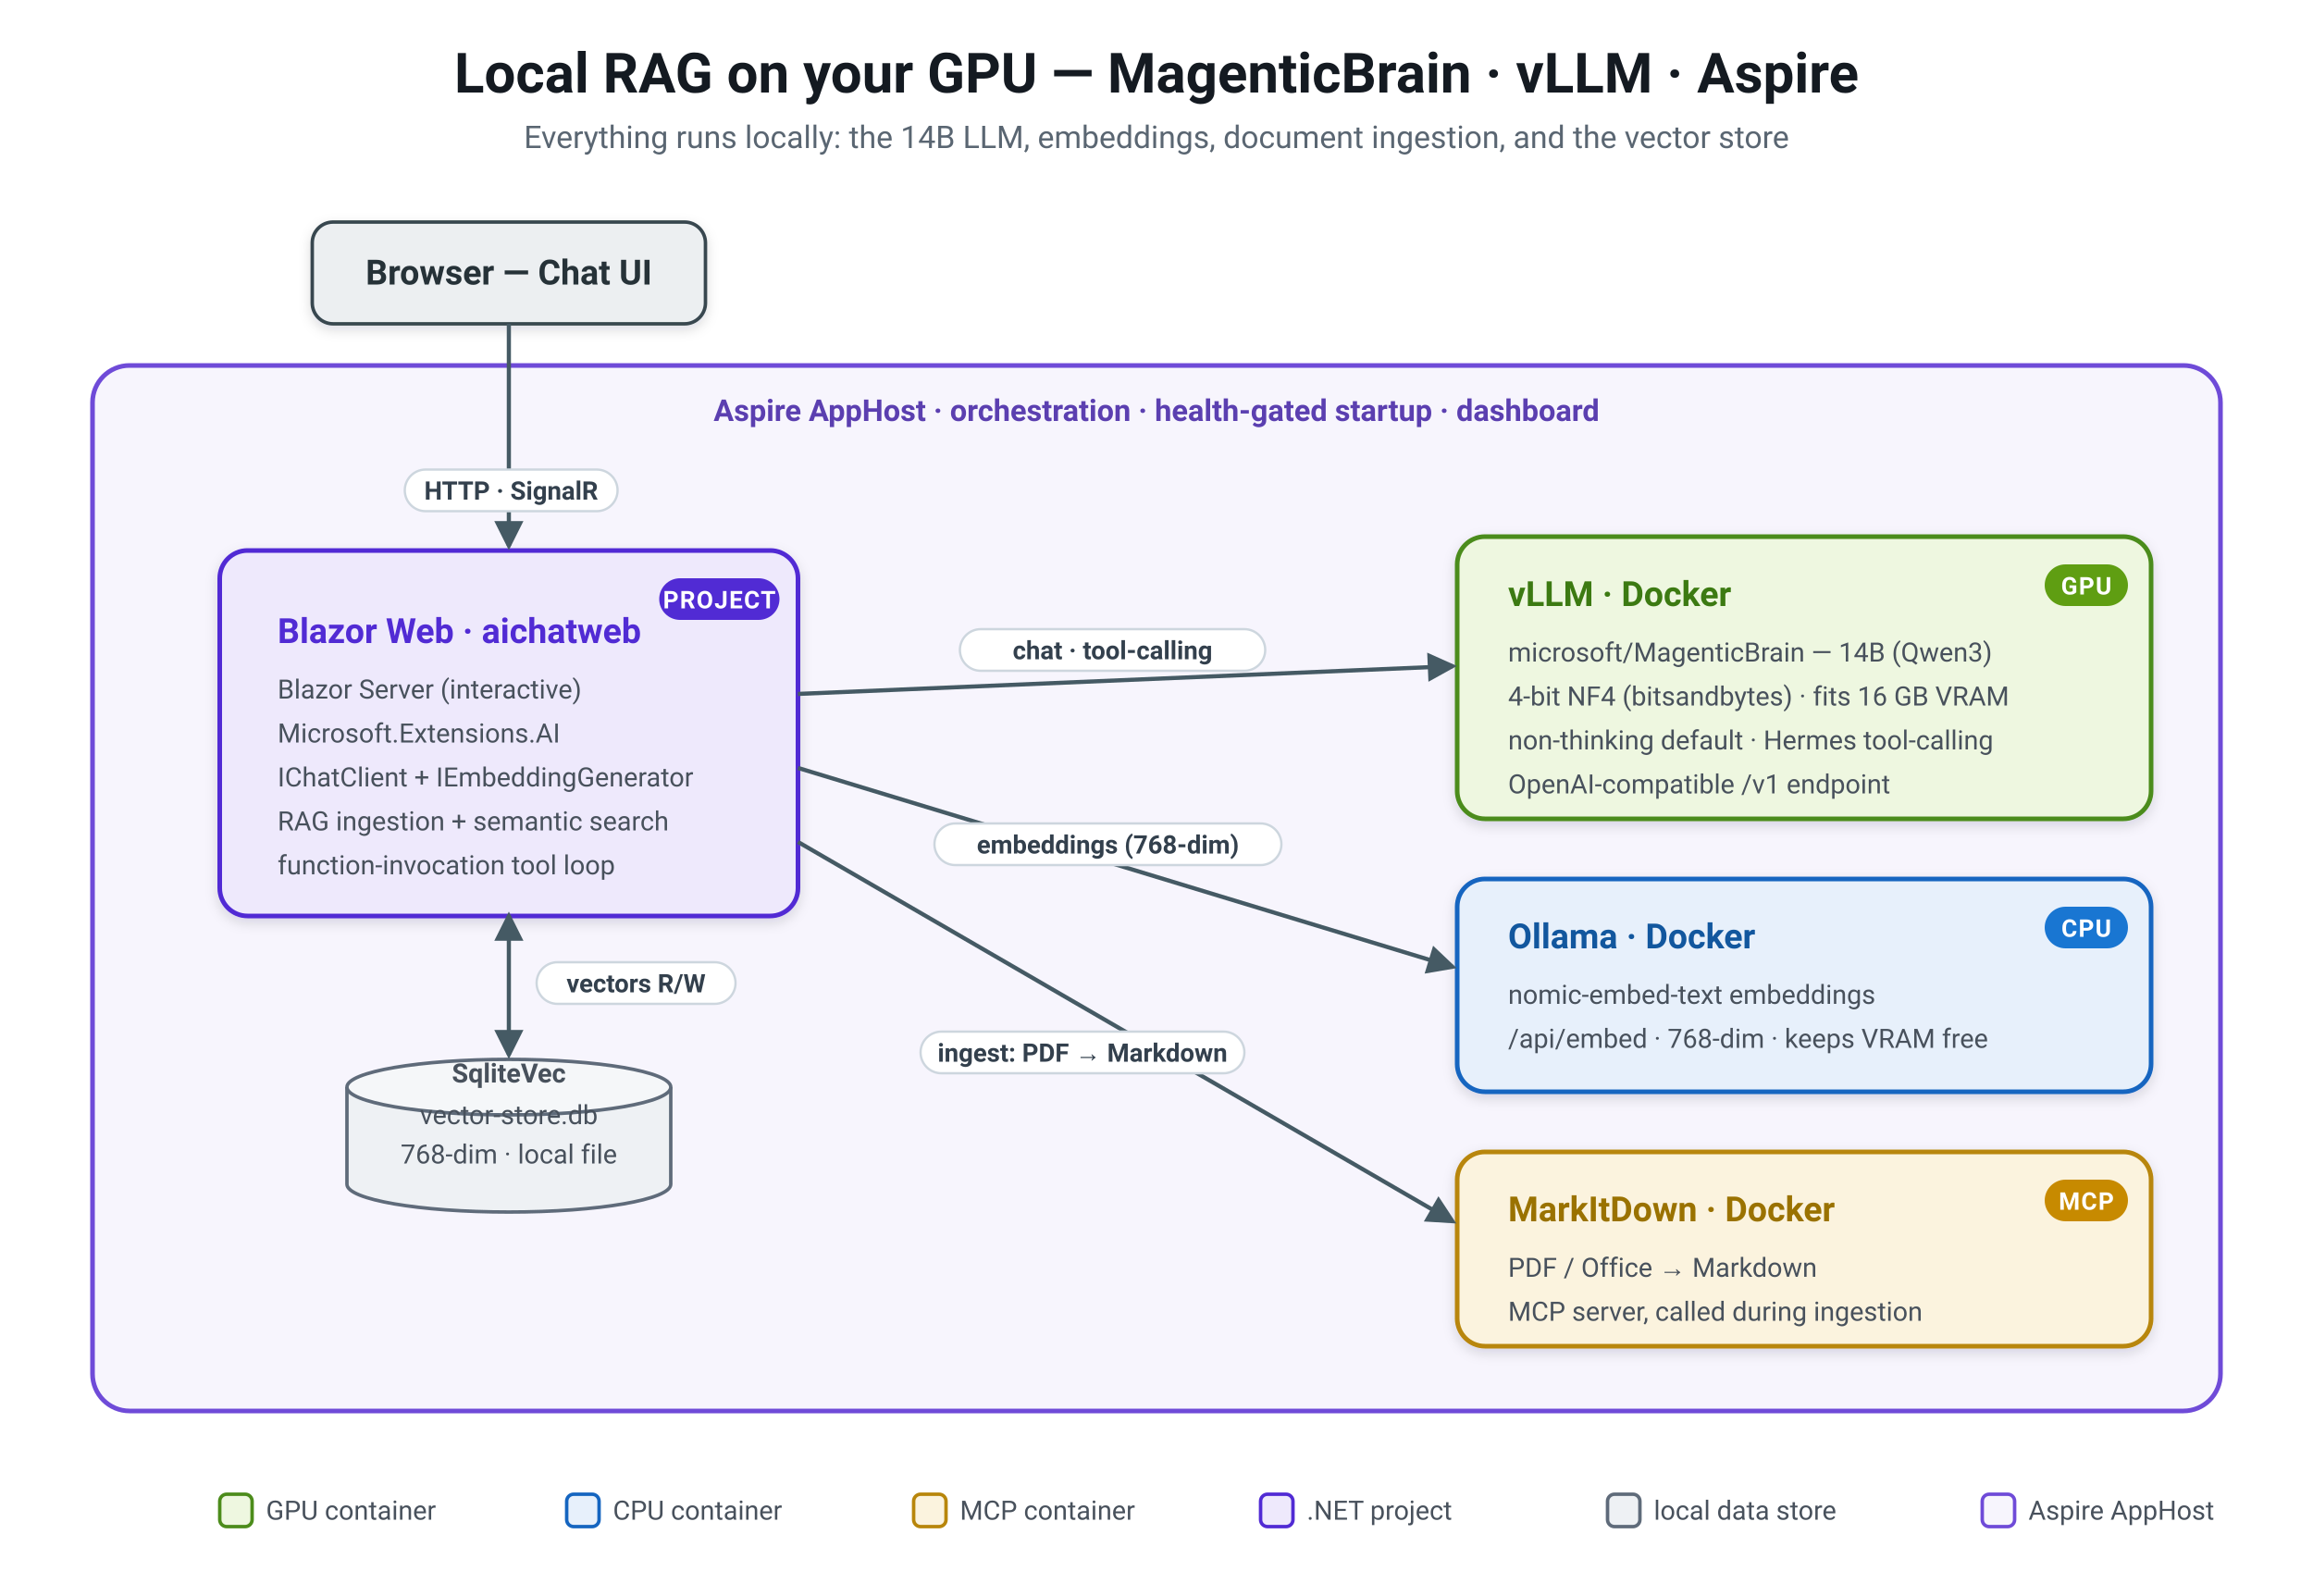
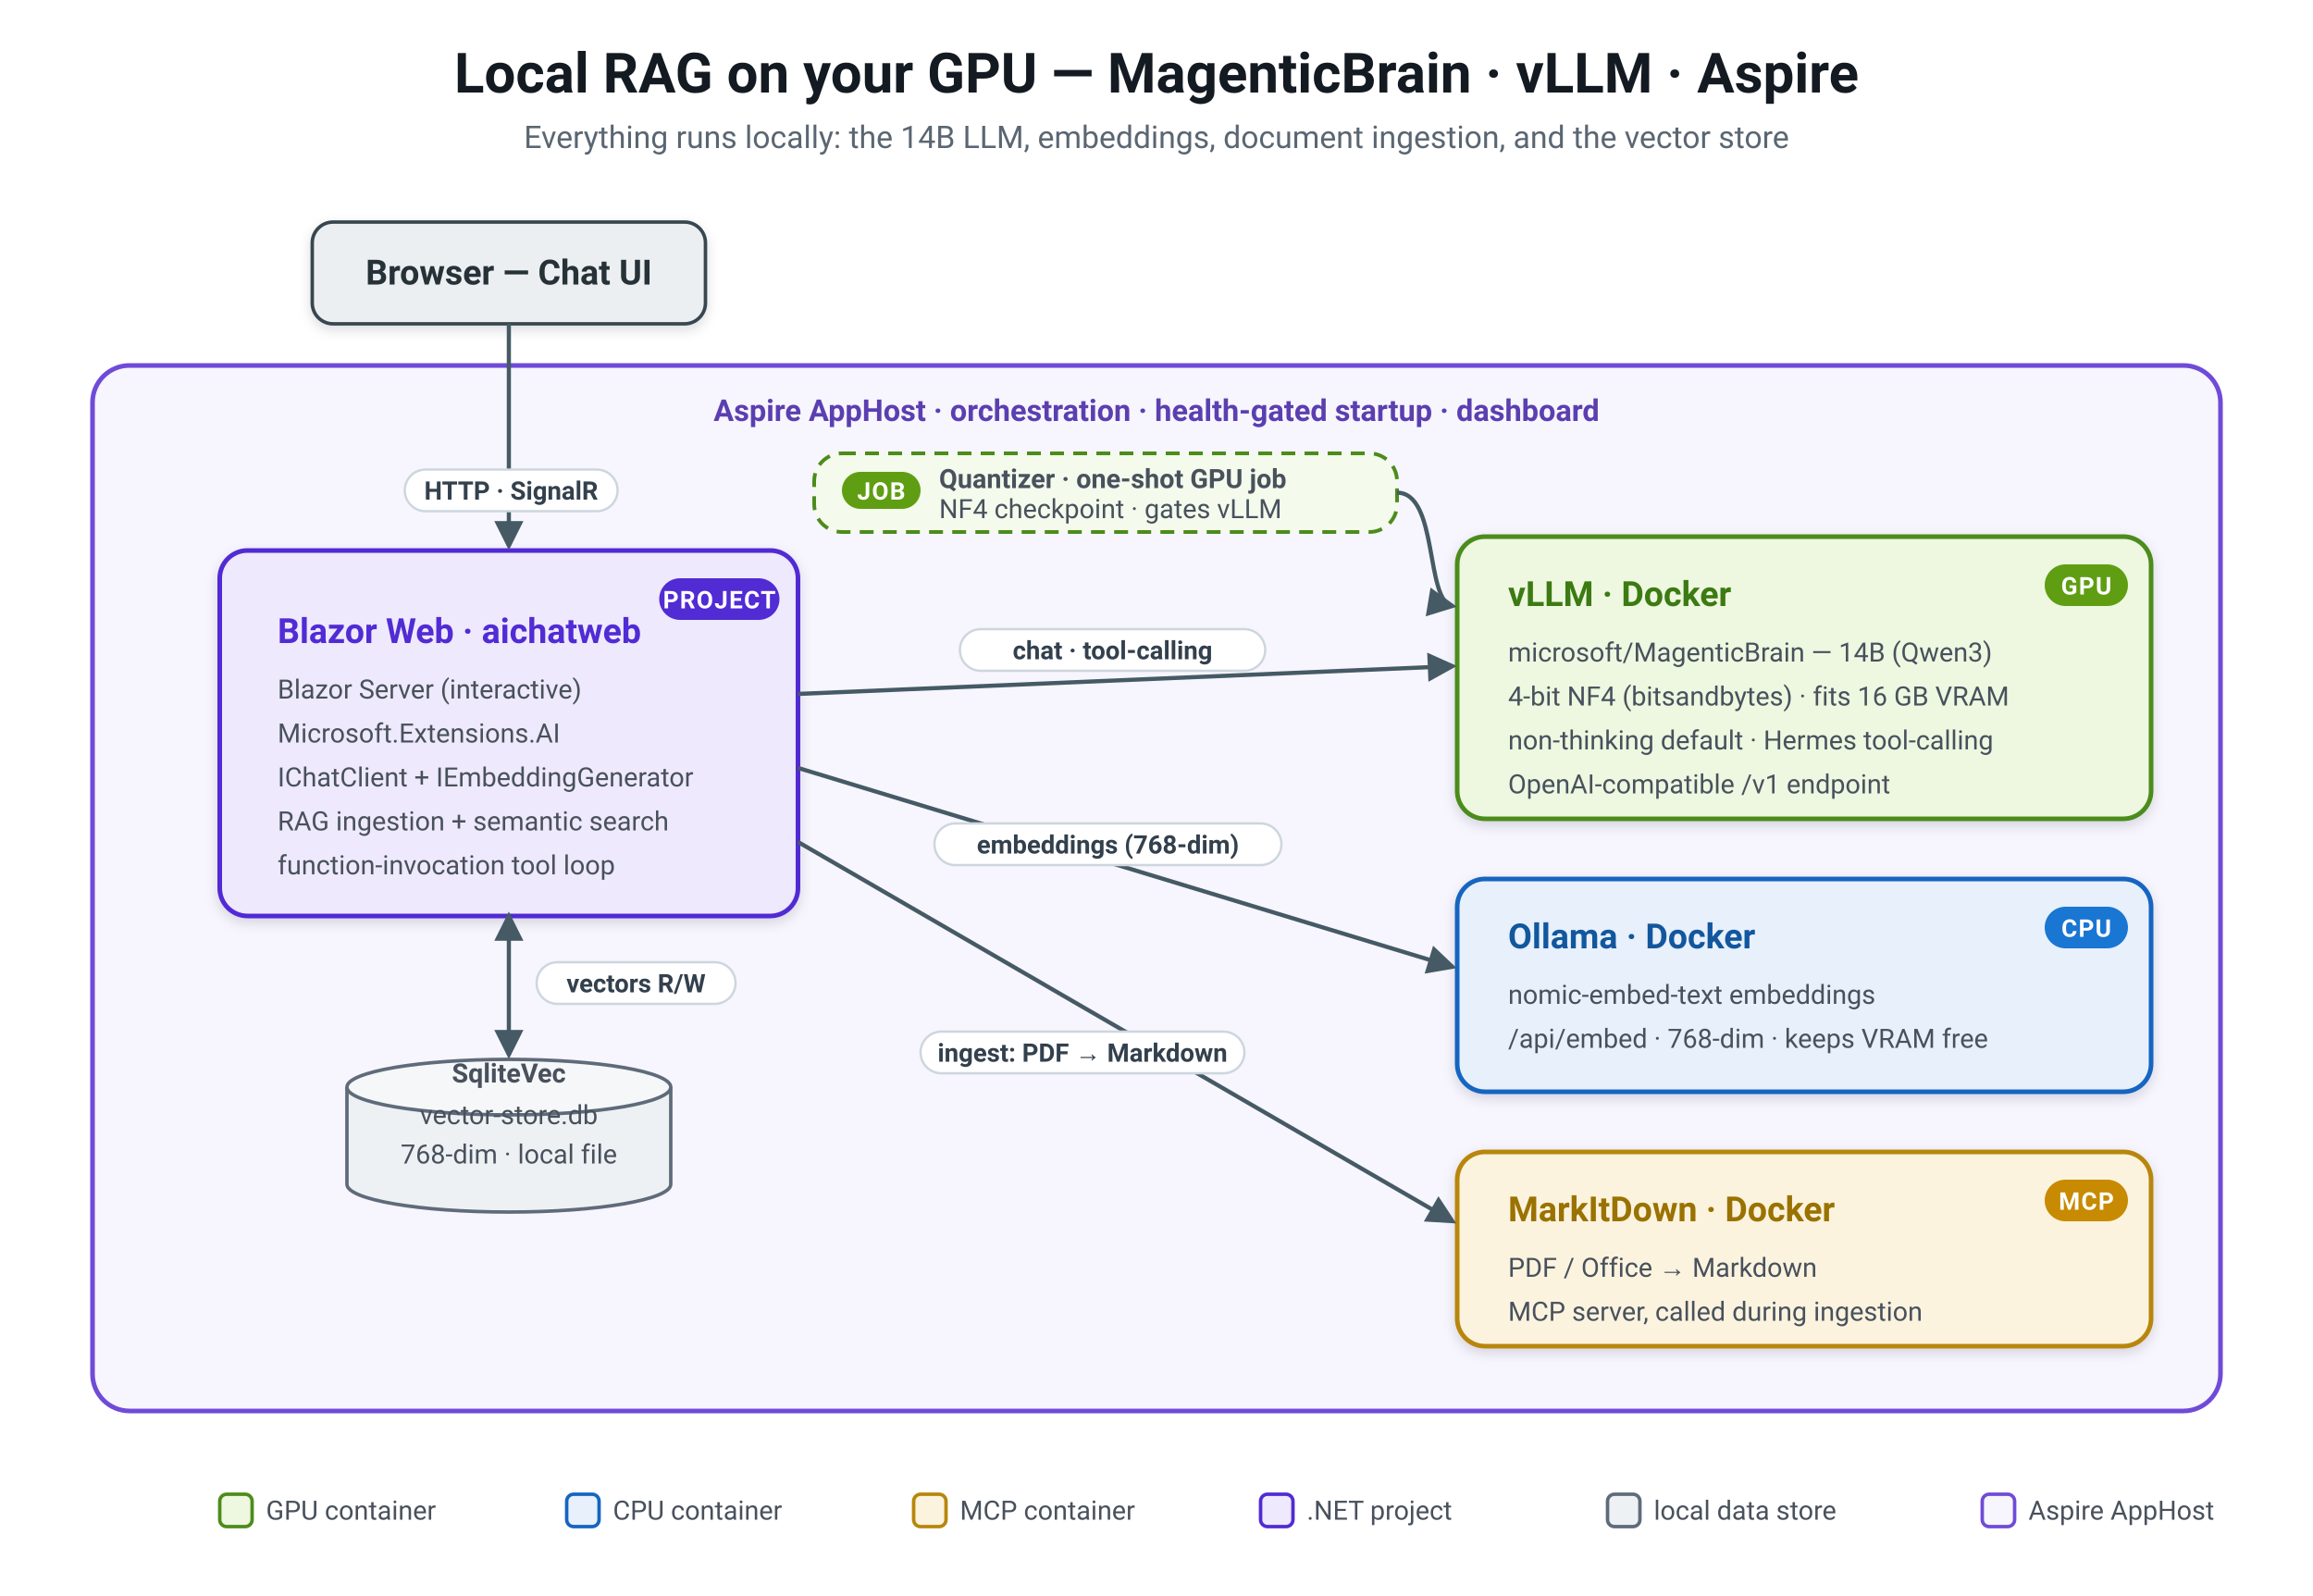
<svg xmlns="http://www.w3.org/2000/svg" viewBox="0 0 1000 690" font-family="system-ui, -apple-system, 'Segoe UI', Roboto, Arial, sans-serif">
  <defs>
    <style>
      .h1{font-size:24px;font-weight:700;fill:#141a21}
      .h2{font-size:13.5px;fill:#5a6672}
      .btitle{font-size:15px;font-weight:700}
      .sub{font-size:11.5px;fill:#48515c}
      .badge{font-size:10.5px;font-weight:700;fill:#fff;letter-spacing:.5px}
      .clabel{font-size:13.5px;font-weight:700;fill:#5b3fb0}
      .elbl{font-size:11px;font-weight:600;fill:#33404d}
      .lg{font-size:11.5px;fill:#48515c}
    </style>
    <marker id="arrow" viewBox="0 0 10 10" refX="8.5" refY="5" markerWidth="7" markerHeight="7" orient="auto-start-reverse">
      <path d="M0,0 L10,5 L0,10 z" fill="#455A64" />
    </marker>
    <filter id="ds" x="-20%" y="-20%" width="140%" height="140%">
      <feDropShadow dx="0" dy="2" stdDeviation="2.5" flood-color="#0b1a33" flood-opacity="0.14" />
    </filter>
  </defs>
  <rect x="0" y="0" width="1000" height="690" fill="#ffffff" />
  <text x="500" y="40" text-anchor="middle" class="h1">Local RAG on your GPU — MagenticBrain · vLLM · Aspire</text>
  <text x="500" y="64" text-anchor="middle" class="h2">Everything runs locally: the 14B LLM, embeddings, document ingestion, and the vector store</text>
  <rect x="135" y="96" width="170" height="44" rx="9" fill="#ECEFF1" stroke="#37474F" stroke-width="1.5" filter="url(#ds)" />
  <text x="220" y="123" text-anchor="middle" class="btitle" fill="#263238">Browser — Chat UI</text>
  <rect x="40" y="158" width="920" height="452" rx="16" fill="#F7F5FD" stroke="#6F4BD8" stroke-width="2" />
  <text x="500" y="182" text-anchor="middle" font-size="13" font-weight="600" fill="#5b3fb0">Aspire AppHost  ·  orchestration · health-gated startup · dashboard</text>
  <rect x="95" y="238" width="250" height="158" rx="12" fill="#EEE9FC" stroke="#512BD4" stroke-width="2" filter="url(#ds)" />
  <rect x="285" y="250" width="52" height="18" rx="9" fill="#512BD4" />
  <text x="311" y="263" text-anchor="middle" class="badge">PROJECT</text>
  <text x="120" y="278" class="btitle" fill="#512BD4">Blazor Web · aichatweb</text>
  <text x="120" y="302" class="sub">Blazor Server (interactive)</text>
  <text x="120" y="321" class="sub">Microsoft.Extensions.AI</text>
  <text x="120" y="340" class="sub">IChatClient + IEmbeddingGenerator</text>
  <text x="120" y="359" class="sub">RAG ingestion + semantic search</text>
  <text x="120" y="378" class="sub">function-invocation tool loop</text>
  <path d="M150,470 v42 a70,12 0 0 0 140,0 v-42" fill="#EEF1F4" stroke="#5F6B7A" stroke-width="1.5" />
  <ellipse cx="220" cy="470" rx="70" ry="12" fill="#F5F7F9" stroke="#5F6B7A" stroke-width="1.5" />
  <text x="220" y="468" text-anchor="middle" class="sub" font-weight="700" fill="#3f4854">SqliteVec</text>
  <text x="220" y="486" text-anchor="middle" class="sub">vector-store.db</text>
  <text x="220" y="503" text-anchor="middle" class="sub">768-dim · local file</text>
  <rect x="630" y="232" width="300" height="122" rx="12" fill="#EEF7E0" stroke="#4C8C1B" stroke-width="2" filter="url(#ds)" />
  <rect x="884" y="244" width="36" height="18" rx="9" fill="#5f9e12" />
  <text x="902" y="257" text-anchor="middle" class="badge">GPU</text>
  <text x="652" y="262" class="btitle" fill="#3c7a12">vLLM · Docker</text>
  <text x="652" y="286" class="sub">microsoft/MagenticBrain — 14B (Qwen3)</text>
  <text x="652" y="305" class="sub">4-bit NF4 (bitsandbytes) · fits 16 GB VRAM</text>
  <text x="652" y="324" class="sub">non-thinking default · Hermes tool-calling</text>
  <text x="652" y="343" class="sub">OpenAI-compatible /v1 endpoint</text>
  <rect x="630" y="380" width="300" height="92" rx="12" fill="#E7F0FB" stroke="#1565C0" stroke-width="2" filter="url(#ds)" />
  <rect x="884" y="392" width="36" height="18" rx="9" fill="#1976D2" />
  <text x="902" y="405" text-anchor="middle" class="badge">CPU</text>
  <text x="652" y="410" class="btitle" fill="#12579e">Ollama · Docker</text>
  <text x="652" y="434" class="sub">nomic-embed-text embeddings</text>
  <text x="652" y="453" class="sub">/api/embed · 768-dim · keeps VRAM free</text>
  <rect x="630" y="498" width="300" height="84" rx="12" fill="#FBF3DE" stroke="#B8860B" stroke-width="2" filter="url(#ds)" />
  <rect x="884" y="510" width="36" height="18" rx="9" fill="#c78a00" />
  <text x="902" y="523" text-anchor="middle" class="badge">MCP</text>
  <text x="652" y="528" class="btitle" fill="#9a7200">MarkItDown · Docker</text>
  <text x="652" y="552" class="sub">PDF / Office → Markdown</text>
  <text x="652" y="571" class="sub">MCP server, called during ingestion</text>
  <line x1="220" y1="140" x2="220" y2="236" stroke="#455A64" stroke-width="1.8" marker-end="url(#arrow)" />
  <rect x="175" y="203" width="92" height="18" rx="9" fill="#ffffff" stroke="#cdd6de" />
  <text x="221" y="216" text-anchor="middle" class="elbl">HTTP · SignalR</text>
  <line x1="345" y1="300" x2="628" y2="288" stroke="#455A64" stroke-width="1.8" marker-end="url(#arrow)" />
  <rect x="415" y="272" width="132" height="18" rx="9" fill="#ffffff" stroke="#cdd6de" />
  <text x="481" y="285" text-anchor="middle" class="elbl">chat · tool-calling</text>
  <line x1="345" y1="332" x2="628" y2="418" stroke="#455A64" stroke-width="1.8" marker-end="url(#arrow)" />
  <rect x="404" y="356" width="150" height="18" rx="9" fill="#ffffff" stroke="#cdd6de" />
  <text x="479" y="369" text-anchor="middle" class="elbl">embeddings (768-dim)</text>
  <line x1="345" y1="364" x2="628" y2="528" stroke="#455A64" stroke-width="1.8" marker-end="url(#arrow)" />
  <rect x="398" y="446" width="140" height="18" rx="9" fill="#ffffff" stroke="#cdd6de" />
  <text x="468" y="459" text-anchor="middle" class="elbl">ingest: PDF → Markdown</text>
  <line x1="220" y1="396" x2="220" y2="456" stroke="#455A64" stroke-width="1.8" marker-start="url(#arrow)" marker-end="url(#arrow)" />
  <rect x="232" y="416" width="86" height="18" rx="9" fill="#ffffff" stroke="#cdd6de" />
  <text x="275" y="429" text-anchor="middle" class="elbl">vectors R/W</text>
+   <rect x="352" y="196" width="252" height="34" rx="12" fill="#F4FAEC" stroke="#4C8C1B" stroke-width="1.6" stroke-dasharray="6 4" />
+   <rect x="364" y="204" width="34" height="16" rx="8" fill="#5f9e12" />
+   <text x="381" y="216" text-anchor="middle" class="badge">JOB</text>
+   <text x="406" y="211" class="sub" font-weight="700" fill="#3c7a12">Quantizer · one-shot GPU job</text>
+   <text x="406" y="224" class="sub">NF4 checkpoint · gates vLLM</text>
+   <path d="M604,213 C622,213 616,260 628,262" fill="none" stroke="#455A64" stroke-width="1.8" marker-end="url(#arrow)" />
  <g transform="translate(95,646)">
    <rect x="0" y="0" width="14" height="14" rx="3" fill="#EEF7E0" stroke="#4C8C1B" stroke-width="1.5" />
    <text x="20" y="11" class="lg">GPU container</text>
    <rect x="150" y="0" width="14" height="14" rx="3" fill="#E7F0FB" stroke="#1565C0" stroke-width="1.5" />
    <text x="170" y="11" class="lg">CPU container</text>
    <rect x="300" y="0" width="14" height="14" rx="3" fill="#FBF3DE" stroke="#B8860B" stroke-width="1.5" />
    <text x="320" y="11" class="lg">MCP container</text>
    <rect x="450" y="0" width="14" height="14" rx="3" fill="#EEE9FC" stroke="#512BD4" stroke-width="1.5" />
    <text x="470" y="11" class="lg">.NET project</text>
    <rect x="600" y="0" width="14" height="14" rx="3" fill="#EEF1F4" stroke="#5F6B7A" stroke-width="1.5" />
    <text x="620" y="11" class="lg">local data store</text>
    <rect x="762" y="0" width="14" height="14" rx="3" fill="#F7F5FD" stroke="#6F4BD8" stroke-width="1.5" />
    <text x="782" y="11" class="lg">Aspire AppHost</text>
  </g>
</svg>
